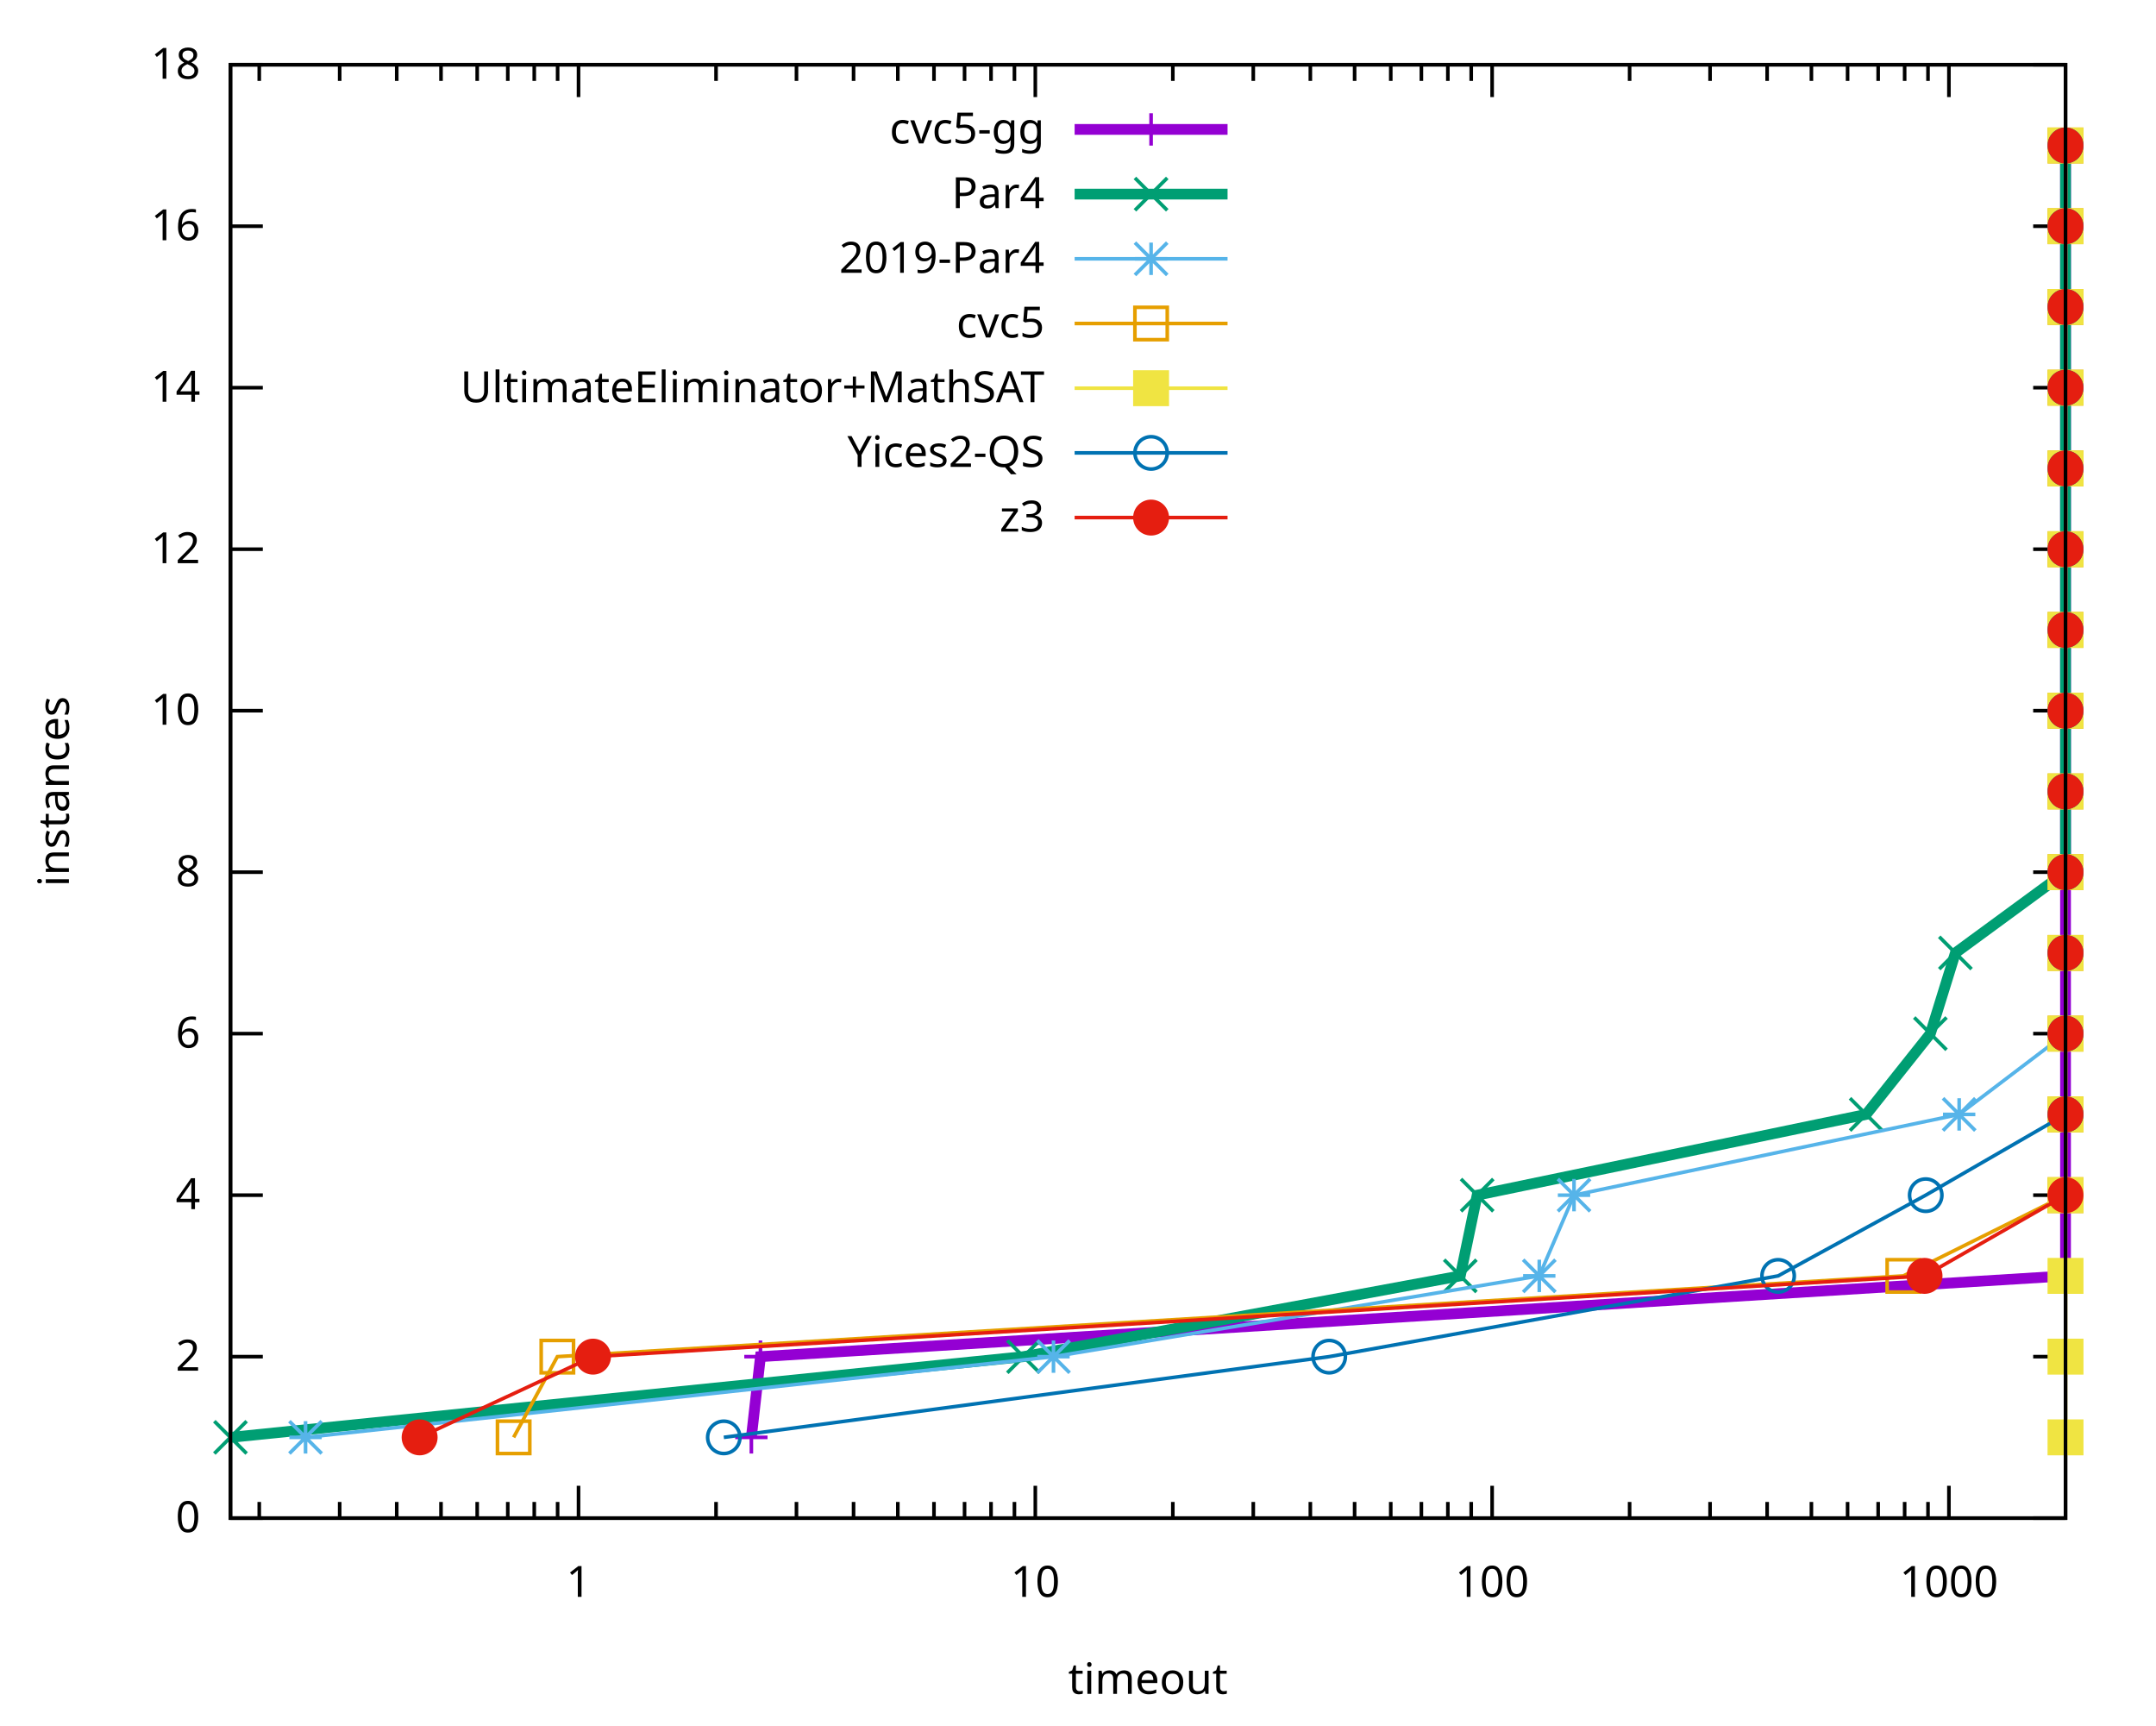
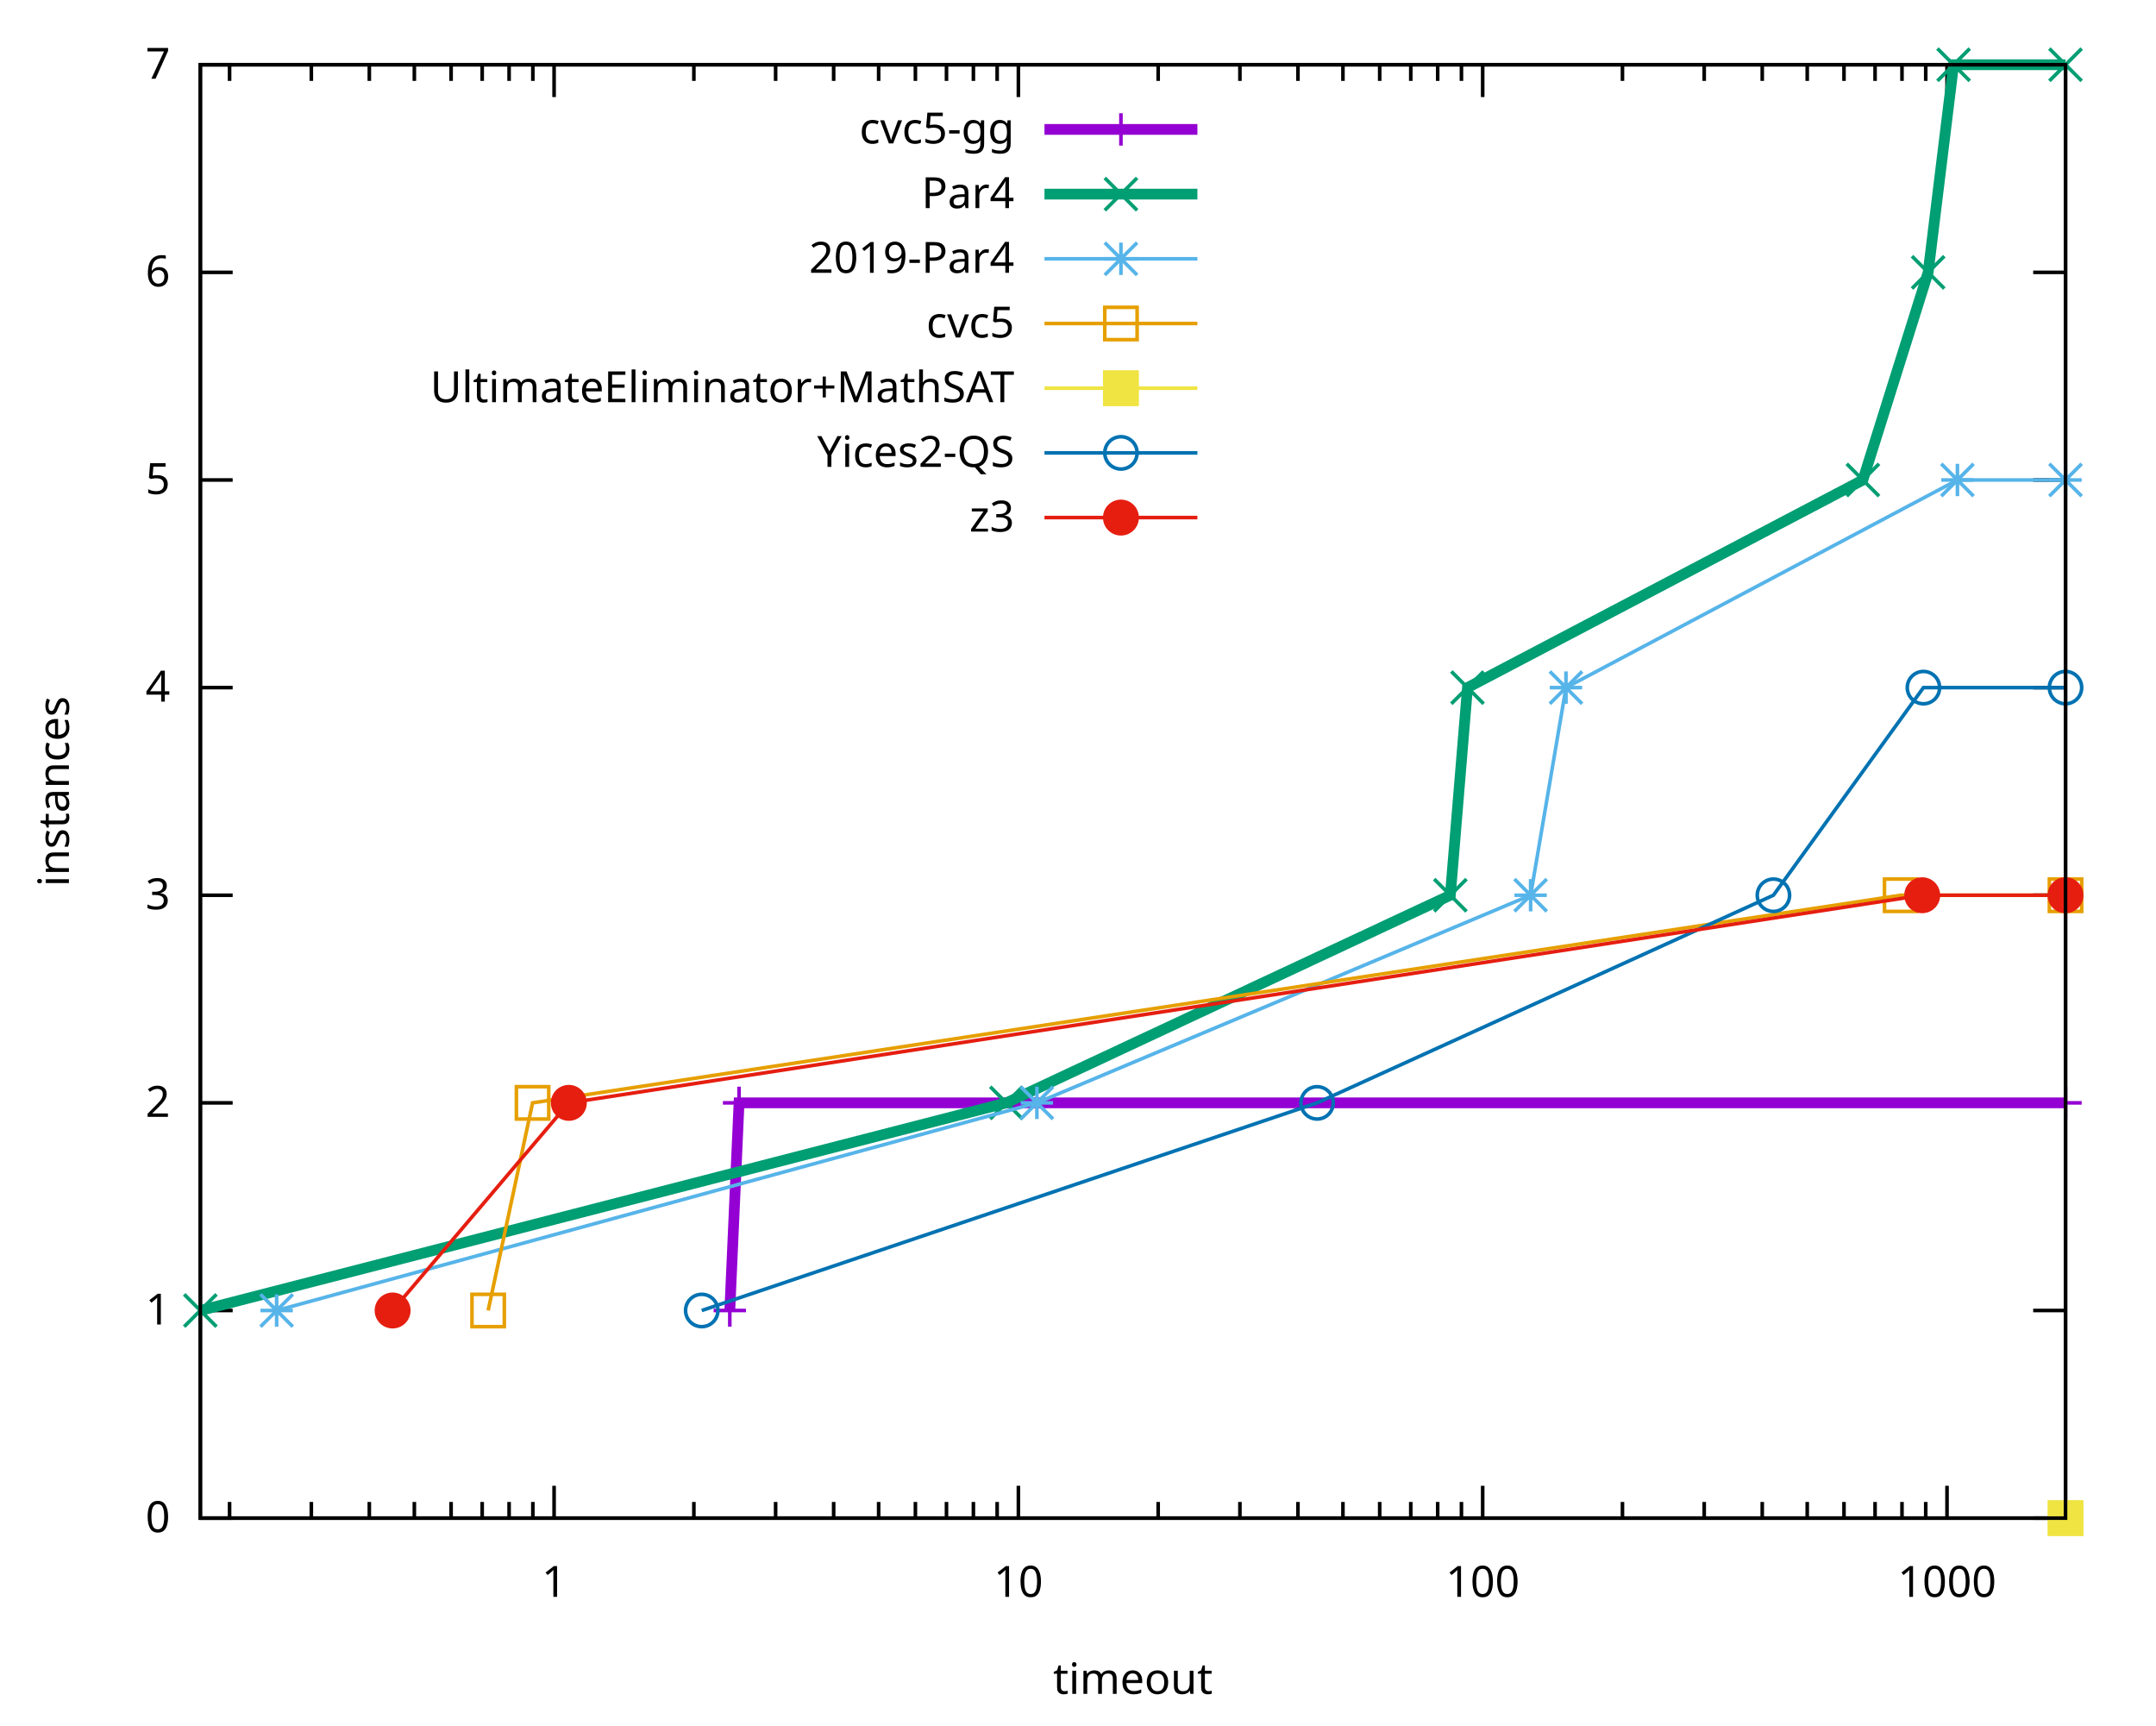
<svg xmlns="http://www.w3.org/2000/svg" xmlns:xlink="http://www.w3.org/1999/xlink" viewBox="0 0 600 480">
  <g id="gnuplot_canvas">
    <rect x="0" y="0" width="600" height="480" fill="none" />
    <defs>
      <circle id="gpDot" r="0.5" stroke-width="0.5" stroke="currentColor" />
      <path id="gpPt0" stroke-width="0.222" stroke="currentColor" d="M-1,0 h2 M0,-1 v2" />
      <path id="gpPt1" stroke-width="0.222" stroke="currentColor" d="M-1,-1 L1,1 M1,-1 L-1,1" />
      <path id="gpPt2" stroke-width="0.222" stroke="currentColor" d="M-1,0 L1,0 M0,-1 L0,1 M-1,-1 L1,1 M-1,1 L1,-1" />
      <rect id="gpPt3" stroke-width="0.222" stroke="currentColor" x="-1" y="-1" width="2" height="2" />
      <rect id="gpPt4" stroke-width="0.222" stroke="currentColor" fill="currentColor" x="-1" y="-1" width="2" height="2" />
      <circle id="gpPt5" stroke-width="0.222" stroke="currentColor" cx="0" cy="0" r="1" />
      <use xlink:href="#gpPt5" id="gpPt6" fill="currentColor" stroke="none" />
      <path id="gpPt7" stroke-width="0.222" stroke="currentColor" d="M0,-1.33 L-1.33,0.67 L1.33,0.67 z" />
      <use xlink:href="#gpPt7" id="gpPt8" fill="currentColor" stroke="none" />
      <use xlink:href="#gpPt7" id="gpPt9" stroke="currentColor" transform="rotate(180)" />
      <use xlink:href="#gpPt9" id="gpPt10" fill="currentColor" stroke="none" />
      <use xlink:href="#gpPt3" id="gpPt11" stroke="currentColor" transform="rotate(45)" />
      <use xlink:href="#gpPt11" id="gpPt12" fill="currentColor" stroke="none" />
      <path id="gpPt13" stroke-width="0.222" stroke="currentColor" d="M0,1.330 L1.265,0.411 L0.782,-1.067 L-0.782,-1.076 L-1.265,0.411 z" />
      <use xlink:href="#gpPt13" id="gpPt14" fill="currentColor" stroke="none" />
      <filter id="textbox" filterUnits="objectBoundingBox" x="0" y="0" height="1" width="1">
        <feFlood flood-color="white" flood-opacity="1" result="bgnd" />
        <feComposite in="SourceGraphic" in2="bgnd" operator="atop" />
      </filter>
      <filter id="greybox" filterUnits="objectBoundingBox" x="0" y="0" height="1" width="1">
        <feFlood flood-color="lightgrey" flood-opacity="1" result="grey" />
        <feComposite in="SourceGraphic" in2="grey" operator="atop" />
      </filter>
    </defs>
    <g fill="none" color="white" stroke="currentColor" stroke-width="1.00" stroke-linecap="butt" stroke-linejoin="miter">
</g>
    <g fill="none" color="black" stroke="currentColor" stroke-width="1.00" stroke-linecap="butt" stroke-linejoin="miter">
-       <path stroke="black" d="M64.14,422.40 L73.14,422.40 M574.82,422.40 L565.82,422.40  " />
-       <g transform="translate(55.75,426.30)" stroke="none" fill="black" font-family="Arvo" font-size="12.00" text-anchor="end">
+       <path stroke="black" d="M55.75,422.40 L64.75,422.40 M574.82,422.40 L565.82,422.40  " />
+       <g transform="translate(47.36,426.30)" stroke="none" fill="black" font-family="Arvo" font-size="12.00" text-anchor="end">
        <text>
          <tspan font-family="Arvo"> 0</tspan>
        </text>
      </g>
    </g>
    <g fill="none" color="black" stroke="currentColor" stroke-width="1.00" stroke-linecap="butt" stroke-linejoin="miter">
-       <path stroke="black" d="M64.14,377.47 L73.14,377.47 M574.82,377.47 L565.82,377.47  " />
-       <g transform="translate(55.75,381.37)" stroke="none" fill="black" font-family="Arvo" font-size="12.00" text-anchor="end">
+       <path stroke="black" d="M55.75,364.63 L64.75,364.63 M574.82,364.63 L565.82,364.63  " />
+       <g transform="translate(47.36,368.53)" stroke="none" fill="black" font-family="Arvo" font-size="12.00" text-anchor="end">
+         <text>
+           <tspan font-family="Arvo"> 1</tspan>
+         </text>
+       </g>
+     </g>
+     <g fill="none" color="black" stroke="currentColor" stroke-width="1.00" stroke-linecap="butt" stroke-linejoin="miter">
+       <path stroke="black" d="M55.75,306.86 L64.75,306.86 M574.82,306.86 L565.82,306.86  " />
+       <g transform="translate(47.36,310.76)" stroke="none" fill="black" font-family="Arvo" font-size="12.00" text-anchor="end">
        <text>
          <tspan font-family="Arvo"> 2</tspan>
        </text>
      </g>
    </g>
    <g fill="none" color="black" stroke="currentColor" stroke-width="1.00" stroke-linecap="butt" stroke-linejoin="miter">
-       <path stroke="black" d="M64.14,332.54 L73.14,332.54 M574.82,332.54 L565.82,332.54  " />
-       <g transform="translate(55.75,336.44)" stroke="none" fill="black" font-family="Arvo" font-size="12.00" text-anchor="end">
+       <path stroke="black" d="M55.75,249.09 L64.75,249.09 M574.82,249.09 L565.82,249.09  " />
+       <g transform="translate(47.36,252.99)" stroke="none" fill="black" font-family="Arvo" font-size="12.00" text-anchor="end">
+         <text>
+           <tspan font-family="Arvo"> 3</tspan>
+         </text>
+       </g>
+     </g>
+     <g fill="none" color="black" stroke="currentColor" stroke-width="1.00" stroke-linecap="butt" stroke-linejoin="miter">
+       <path stroke="black" d="M55.75,191.32 L64.75,191.32 M574.82,191.32 L565.82,191.32  " />
+       <g transform="translate(47.36,195.22)" stroke="none" fill="black" font-family="Arvo" font-size="12.00" text-anchor="end">
        <text>
          <tspan font-family="Arvo"> 4</tspan>
        </text>
      </g>
    </g>
    <g fill="none" color="black" stroke="currentColor" stroke-width="1.00" stroke-linecap="butt" stroke-linejoin="miter">
-       <path stroke="black" d="M64.14,287.60 L73.14,287.60 M574.82,287.60 L565.82,287.60  " />
-       <g transform="translate(55.75,291.50)" stroke="none" fill="black" font-family="Arvo" font-size="12.00" text-anchor="end">
+       <path stroke="black" d="M55.75,133.55 L64.75,133.55 M574.82,133.55 L565.82,133.55  " />
+       <g transform="translate(47.36,137.45)" stroke="none" fill="black" font-family="Arvo" font-size="12.00" text-anchor="end">
+         <text>
+           <tspan font-family="Arvo"> 5</tspan>
+         </text>
+       </g>
+     </g>
+     <g fill="none" color="black" stroke="currentColor" stroke-width="1.00" stroke-linecap="butt" stroke-linejoin="miter">
+       <path stroke="black" d="M55.75,75.78 L64.75,75.78 M574.82,75.78 L565.82,75.78  " />
+       <g transform="translate(47.36,79.68)" stroke="none" fill="black" font-family="Arvo" font-size="12.00" text-anchor="end">
        <text>
          <tspan font-family="Arvo"> 6</tspan>
        </text>
      </g>
    </g>
    <g fill="none" color="black" stroke="currentColor" stroke-width="1.00" stroke-linecap="butt" stroke-linejoin="miter">
-       <path stroke="black" d="M64.14,242.67 L73.14,242.67 M574.82,242.67 L565.82,242.67  " />
-       <g transform="translate(55.75,246.57)" stroke="none" fill="black" font-family="Arvo" font-size="12.00" text-anchor="end">
-         <text>
-           <tspan font-family="Arvo"> 8</tspan>
-         </text>
-       </g>
-     </g>
-     <g fill="none" color="black" stroke="currentColor" stroke-width="1.00" stroke-linecap="butt" stroke-linejoin="miter">
-       <path stroke="black" d="M64.14,197.74 L73.14,197.74 M574.82,197.74 L565.82,197.74  " />
-       <g transform="translate(55.75,201.64)" stroke="none" fill="black" font-family="Arvo" font-size="12.00" text-anchor="end">
+       <path stroke="black" d="M55.75,18.01 L64.75,18.01 M574.82,18.01 L565.82,18.01  " />
+       <g transform="translate(47.36,21.91)" stroke="none" fill="black" font-family="Arvo" font-size="12.00" text-anchor="end">
+         <text>
+           <tspan font-family="Arvo"> 7</tspan>
+         </text>
+       </g>
+     </g>
+     <g fill="none" color="black" stroke="currentColor" stroke-width="1.00" stroke-linecap="butt" stroke-linejoin="miter">
+       <path stroke="black" d="M63.89,422.40 L63.89,417.90 M63.89,18.01 L63.89,22.51 M86.64,422.40 L86.64,417.90 M86.64,18.01 L86.64,22.51   M102.78,422.40 L102.78,417.90 M102.78,18.01 L102.78,22.51 M115.31,422.40 L115.31,417.90 M115.31,18.01 L115.31,22.51   M125.54,422.40 L125.54,417.90 M125.54,18.01 L125.54,22.51 M134.19,422.40 L134.19,417.90 M134.19,18.01 L134.19,22.51   M141.68,422.40 L141.68,417.90 M141.68,18.01 L141.68,22.51 M148.29,422.40 L148.29,417.90 M148.29,18.01 L148.29,22.51   M154.20,422.40 L154.20,413.40 M154.20,18.01 L154.20,27.01  " />
+       <g transform="translate(154.20,444.30)" stroke="none" fill="black" font-family="Arvo" font-size="12.00" text-anchor="middle">
+         <text>
+           <tspan font-family="Arvo"> 1</tspan>
+         </text>
+       </g>
+     </g>
+     <g fill="none" color="black" stroke="currentColor" stroke-width="1.00" stroke-linecap="butt" stroke-linejoin="miter">
+       <path stroke="black" d="M193.10,422.40 L193.10,417.90 M193.10,18.01 L193.10,22.51 M215.85,422.40 L215.85,417.90 M215.85,18.01 L215.85,22.51   M232.00,422.40 L232.00,417.90 M232.00,18.01 L232.00,22.51 M244.52,422.40 L244.52,417.90 M244.52,18.01 L244.52,22.51   M254.75,422.40 L254.75,417.90 M254.75,18.01 L254.75,22.51 M263.40,422.40 L263.40,417.90 M263.40,18.01 L263.40,22.51   M270.89,422.40 L270.89,417.90 M270.89,18.01 L270.89,22.51 M277.50,422.40 L277.50,417.90 M277.50,18.01 L277.50,22.51   M283.41,422.40 L283.41,413.40 M283.41,18.01 L283.41,27.01  " />
+       <g transform="translate(283.41,444.30)" stroke="none" fill="black" font-family="Arvo" font-size="12.00" text-anchor="middle">
        <text>
          <tspan font-family="Arvo"> 10</tspan>
        </text>
      </g>
    </g>
    <g fill="none" color="black" stroke="currentColor" stroke-width="1.00" stroke-linecap="butt" stroke-linejoin="miter">
-       <path stroke="black" d="M64.14,152.81 L73.14,152.81 M574.82,152.81 L565.82,152.81  " />
-       <g transform="translate(55.75,156.71)" stroke="none" fill="black" font-family="Arvo" font-size="12.00" text-anchor="end">
-         <text>
-           <tspan font-family="Arvo"> 12</tspan>
-         </text>
-       </g>
-     </g>
-     <g fill="none" color="black" stroke="currentColor" stroke-width="1.00" stroke-linecap="butt" stroke-linejoin="miter">
-       <path stroke="black" d="M64.14,107.87 L73.14,107.87 M574.82,107.87 L565.82,107.87  " />
-       <g transform="translate(55.75,111.77)" stroke="none" fill="black" font-family="Arvo" font-size="12.00" text-anchor="end">
-         <text>
-           <tspan font-family="Arvo"> 14</tspan>
-         </text>
-       </g>
-     </g>
-     <g fill="none" color="black" stroke="currentColor" stroke-width="1.00" stroke-linecap="butt" stroke-linejoin="miter">
-       <path stroke="black" d="M64.14,62.94 L73.14,62.94 M574.82,62.94 L565.82,62.94  " />
-       <g transform="translate(55.75,66.84)" stroke="none" fill="black" font-family="Arvo" font-size="12.00" text-anchor="end">
-         <text>
-           <tspan font-family="Arvo"> 16</tspan>
-         </text>
-       </g>
-     </g>
-     <g fill="none" color="black" stroke="currentColor" stroke-width="1.00" stroke-linecap="butt" stroke-linejoin="miter">
-       <path stroke="black" d="M64.14,18.01 L73.14,18.01 M574.82,18.01 L565.82,18.01  " />
-       <g transform="translate(55.75,21.91)" stroke="none" fill="black" font-family="Arvo" font-size="12.00" text-anchor="end">
-         <text>
-           <tspan font-family="Arvo"> 18</tspan>
-         </text>
-       </g>
-     </g>
-     <g fill="none" color="black" stroke="currentColor" stroke-width="1.00" stroke-linecap="butt" stroke-linejoin="miter">
-       <path stroke="black" d="M72.15,422.40 L72.15,417.90 M72.15,18.01 L72.15,22.51 M94.53,422.40 L94.53,417.90 M94.53,18.01 L94.53,22.51   M110.41,422.40 L110.41,417.90 M110.41,18.01 L110.41,22.51 M122.73,422.40 L122.73,417.90 M122.73,18.01 L122.73,22.51   M132.80,422.40 L132.80,417.90 M132.80,18.01 L132.80,22.51 M141.31,422.40 L141.31,417.90 M141.31,18.01 L141.31,22.51   M148.68,422.40 L148.68,417.90 M148.68,18.01 L148.68,22.51 M155.18,422.40 L155.18,417.90 M155.18,18.01 L155.18,22.51   M161.00,422.40 L161.00,413.40 M161.00,18.01 L161.00,27.01  " />
-       <g transform="translate(161.00,444.30)" stroke="none" fill="black" font-family="Arvo" font-size="12.00" text-anchor="middle">
-         <text>
-           <tspan font-family="Arvo"> 1</tspan>
-         </text>
-       </g>
-     </g>
-     <g fill="none" color="black" stroke="currentColor" stroke-width="1.00" stroke-linecap="butt" stroke-linejoin="miter">
-       <path stroke="black" d="M199.27,422.40 L199.27,417.90 M199.27,18.01 L199.27,22.51 M221.65,422.40 L221.65,417.90 M221.65,18.01 L221.65,22.51   M237.54,422.40 L237.54,417.90 M237.54,18.01 L237.54,22.51 M249.86,422.40 L249.86,417.90 M249.86,18.01 L249.86,22.51   M259.92,422.40 L259.92,417.90 M259.92,18.01 L259.92,22.51 M268.43,422.40 L268.43,417.90 M268.43,18.01 L268.43,22.51   M275.80,422.40 L275.80,417.90 M275.80,18.01 L275.80,22.51 M282.31,422.40 L282.31,417.90 M282.31,18.01 L282.31,22.51   M288.12,422.40 L288.12,413.40 M288.12,18.01 L288.12,27.01  " />
-       <g transform="translate(288.12,444.30)" stroke="none" fill="black" font-family="Arvo" font-size="12.00" text-anchor="middle">
-         <text>
-           <tspan font-family="Arvo"> 10</tspan>
-         </text>
-       </g>
-     </g>
-     <g fill="none" color="black" stroke="currentColor" stroke-width="1.00" stroke-linecap="butt" stroke-linejoin="miter">
-       <path stroke="black" d="M326.39,422.40 L326.39,417.90 M326.39,18.01 L326.39,22.51 M348.78,422.40 L348.78,417.90 M348.78,18.01 L348.78,22.51   M364.66,422.40 L364.66,417.90 M364.66,18.01 L364.66,22.51 M376.98,422.40 L376.98,417.90 M376.98,18.01 L376.98,22.51   M387.04,422.40 L387.04,417.90 M387.04,18.01 L387.04,22.51 M395.56,422.40 L395.56,417.90 M395.56,18.01 L395.56,22.51   M402.93,422.40 L402.93,417.90 M402.93,18.01 L402.93,22.51 M409.43,422.40 L409.43,417.90 M409.43,18.01 L409.43,22.51   M415.25,422.40 L415.25,413.40 M415.25,18.01 L415.25,27.01  " />
-       <g transform="translate(415.25,444.30)" stroke="none" fill="black" font-family="Arvo" font-size="12.00" text-anchor="middle">
+       <path stroke="black" d="M322.31,422.40 L322.31,417.90 M322.31,18.01 L322.31,22.51 M345.06,422.40 L345.06,417.90 M345.06,18.01 L345.06,22.51   M361.21,422.40 L361.21,417.90 M361.21,18.01 L361.21,22.51 M373.73,422.40 L373.73,417.90 M373.73,18.01 L373.73,22.51   M383.96,422.40 L383.96,417.90 M383.96,18.01 L383.96,22.51 M392.61,422.40 L392.61,417.90 M392.61,18.01 L392.61,22.51   M400.10,422.40 L400.10,417.90 M400.10,18.01 L400.10,22.51 M406.71,422.40 L406.71,417.90 M406.71,18.01 L406.71,22.51   M412.62,422.40 L412.62,413.40 M412.62,18.01 L412.62,27.01  " />
+       <g transform="translate(412.62,444.30)" stroke="none" fill="black" font-family="Arvo" font-size="12.00" text-anchor="middle">
        <text>
          <tspan font-family="Arvo"> 100</tspan>
        </text>
      </g>
    </g>
    <g fill="none" color="black" stroke="currentColor" stroke-width="1.00" stroke-linecap="butt" stroke-linejoin="miter">
-       <path stroke="black" d="M453.51,422.40 L453.51,417.90 M453.51,18.01 L453.51,22.51 M475.90,422.40 L475.90,417.90 M475.90,18.01 L475.90,22.51   M491.78,422.40 L491.78,417.90 M491.78,18.01 L491.78,22.51 M504.10,422.40 L504.10,417.90 M504.10,18.01 L504.10,22.51   M514.17,422.40 L514.17,417.90 M514.17,18.01 L514.17,22.51 M522.68,422.40 L522.68,417.90 M522.68,18.01 L522.68,22.51   M530.05,422.40 L530.05,417.90 M530.05,18.01 L530.05,22.51 M536.55,422.40 L536.55,417.90 M536.55,18.01 L536.55,22.51   M542.37,422.40 L542.37,413.40 M542.37,18.01 L542.37,27.01  " />
-       <g transform="translate(542.37,444.30)" stroke="none" fill="black" font-family="Arvo" font-size="12.00" text-anchor="middle">
+       <path stroke="black" d="M451.52,422.40 L451.52,417.90 M451.52,18.01 L451.52,22.51 M474.27,422.40 L474.27,417.90 M474.27,18.01 L474.27,22.51   M490.42,422.40 L490.42,417.90 M490.42,18.01 L490.42,22.51 M502.94,422.40 L502.94,417.90 M502.94,18.01 L502.94,22.51   M513.17,422.40 L513.17,417.90 M513.17,18.01 L513.17,22.51 M521.82,422.40 L521.82,417.90 M521.82,18.01 L521.82,22.51   M529.31,422.40 L529.31,417.90 M529.31,18.01 L529.31,22.51 M535.92,422.40 L535.92,417.90 M535.92,18.01 L535.92,22.51   M541.84,422.40 L541.84,413.40 M541.84,18.01 L541.84,27.01  " />
+       <g transform="translate(541.84,444.30)" stroke="none" fill="black" font-family="Arvo" font-size="12.00" text-anchor="middle">
        <text>
          <tspan font-family="Arvo"> 1000</tspan>
        </text>
      </g>
    </g>
    <g fill="none" color="black" stroke="currentColor" stroke-width="1.00" stroke-linecap="butt" stroke-linejoin="miter">
</g>
    <g fill="none" color="black" stroke="currentColor" stroke-width="1.00" stroke-linecap="butt" stroke-linejoin="miter">
-       <path stroke="black" d="M64.14,18.01 L64.14,422.40 L574.82,422.40 L574.82,18.01 L64.14,18.01 Z  " />
+       <path stroke="black" d="M55.75,18.01 L55.75,422.40 L574.82,422.40 L574.82,18.01 L55.75,18.01 Z  " />
    </g>
    <g fill="none" color="black" stroke="currentColor" stroke-width="1.00" stroke-linecap="butt" stroke-linejoin="miter">
      <g transform="translate(19.18,220.21) rotate(270)" stroke="none" fill="black" font-family="Arvo" font-size="12.00" text-anchor="middle">
        <text>
          <tspan font-family="Arvo">instances</tspan>
        </text>
      </g>
    </g>
    <g fill="none" color="black" stroke="currentColor" stroke-width="1.00" stroke-linecap="butt" stroke-linejoin="miter">
-       <g transform="translate(319.48,471.30)" stroke="none" fill="black" font-family="Arvo" font-size="12.00" text-anchor="middle">
+       <g transform="translate(315.28,471.30)" stroke="none" fill="black" font-family="Arvo" font-size="12.00" text-anchor="middle">
        <text>
          <tspan font-family="Arvo">timeout</tspan>
        </text>
      </g>
    </g>
    <g fill="none" color="black" stroke="currentColor" stroke-width="1.00" stroke-linecap="butt" stroke-linejoin="miter">
</g>
    <g id="gnuplot_plot_1">
      <g fill="none" color="white" stroke="currentColor" stroke-width="3.00" stroke-linecap="butt" stroke-linejoin="miter">
</g>
      <g fill="none" color="black" stroke="currentColor" stroke-width="3.00" stroke-linecap="butt" stroke-linejoin="miter">
-         <g transform="translate(290.67,39.91)" stroke="none" fill="black" font-family="Arvo" font-size="12.00" text-anchor="end">
+         <g transform="translate(282.28,39.91)" stroke="none" fill="black" font-family="Arvo" font-size="12.00" text-anchor="end">
          <text>
            <tspan font-family="Arvo">cvc5-gg</tspan>
          </text>
        </g>
      </g>
      <g fill="none" color="black" stroke="currentColor" stroke-width="3.00" stroke-linecap="butt" stroke-linejoin="miter">
-         <path stroke="rgb(148,   0, 211)" d="M299.06,36.01 L341.62,36.01 M209.10,399.93 L211.63,377.47 L574.82,355.00 L574.82,332.54 L574.82,310.07 L574.82,287.60   L574.82,265.14 L574.82,242.67 L574.82,220.20 L574.82,197.74 L574.82,175.27 L574.82,152.81 L574.82,130.34 L574.82,107.87   L574.82,85.41 L574.82,62.94 L574.82,40.48  " />
-         <use xlink:href="#gpPt0" transform="translate(209.10,399.93) scale(4.50)" color="rgb(148,   0, 211)" />
-         <use xlink:href="#gpPt0" transform="translate(211.63,377.47) scale(4.50)" color="rgb(148,   0, 211)" />
-         <use xlink:href="#gpPt0" transform="translate(574.82,355.00) scale(4.50)" color="rgb(148,   0, 211)" />
-         <use xlink:href="#gpPt0" transform="translate(574.82,332.54) scale(4.50)" color="rgb(148,   0, 211)" />
-         <use xlink:href="#gpPt0" transform="translate(574.82,310.07) scale(4.50)" color="rgb(148,   0, 211)" />
-         <use xlink:href="#gpPt0" transform="translate(574.82,287.60) scale(4.50)" color="rgb(148,   0, 211)" />
-         <use xlink:href="#gpPt0" transform="translate(574.82,265.14) scale(4.50)" color="rgb(148,   0, 211)" />
-         <use xlink:href="#gpPt0" transform="translate(574.82,242.67) scale(4.50)" color="rgb(148,   0, 211)" />
-         <use xlink:href="#gpPt0" transform="translate(574.82,220.20) scale(4.50)" color="rgb(148,   0, 211)" />
-         <use xlink:href="#gpPt0" transform="translate(574.82,197.74) scale(4.50)" color="rgb(148,   0, 211)" />
-         <use xlink:href="#gpPt0" transform="translate(574.82,175.27) scale(4.50)" color="rgb(148,   0, 211)" />
-         <use xlink:href="#gpPt0" transform="translate(574.82,152.81) scale(4.50)" color="rgb(148,   0, 211)" />
-         <use xlink:href="#gpPt0" transform="translate(574.82,130.34) scale(4.50)" color="rgb(148,   0, 211)" />
-         <use xlink:href="#gpPt0" transform="translate(574.82,107.87) scale(4.50)" color="rgb(148,   0, 211)" />
-         <use xlink:href="#gpPt0" transform="translate(574.82,85.41) scale(4.50)" color="rgb(148,   0, 211)" />
-         <use xlink:href="#gpPt0" transform="translate(574.82,62.94) scale(4.50)" color="rgb(148,   0, 211)" />
-         <use xlink:href="#gpPt0" transform="translate(574.82,40.48) scale(4.50)" color="rgb(148,   0, 211)" />
-         <use xlink:href="#gpPt0" transform="translate(320.34,36.01) scale(4.50)" color="rgb(148,   0, 211)" />
+         <path stroke="rgb(148,   0, 211)" d="M290.67,36.01 L333.23,36.01 M203.10,364.63 L205.67,306.86 L574.82,306.86  " />
+         <use xlink:href="#gpPt0" transform="translate(203.10,364.63) scale(4.50)" color="rgb(148,   0, 211)" />
+         <use xlink:href="#gpPt0" transform="translate(205.67,306.86) scale(4.50)" color="rgb(148,   0, 211)" />
+         <use xlink:href="#gpPt0" transform="translate(574.82,306.86) scale(4.50)" color="rgb(148,   0, 211)" />
+         <use xlink:href="#gpPt0" transform="translate(311.95,36.01) scale(4.50)" color="rgb(148,   0, 211)" />
      </g>
    </g>
    <g id="gnuplot_plot_2">
      <g fill="none" color="black" stroke="currentColor" stroke-width="3.00" stroke-linecap="butt" stroke-linejoin="miter">
-         <g transform="translate(290.67,57.91)" stroke="none" fill="black" font-family="Arvo" font-size="12.00" text-anchor="end">
+         <g transform="translate(282.28,57.91)" stroke="none" fill="black" font-family="Arvo" font-size="12.00" text-anchor="end">
          <text>
            <tspan font-family="Arvo">Par4</tspan>
          </text>
        </g>
      </g>
      <g fill="none" color="black" stroke="currentColor" stroke-width="3.00" stroke-linecap="butt" stroke-linejoin="miter">
-         <path stroke="rgb(  0, 158, 115)" d="M299.06,54.01 L341.62,54.01 M64.14,399.93 L284.82,377.47 L406.39,355.00 L411.08,332.54 L519.34,310.07 L537.21,287.60   L544.17,265.14 L574.82,242.67 L574.82,220.20 L574.82,197.74 L574.82,175.27 L574.82,152.81 L574.82,130.34 L574.82,107.87   L574.82,85.41 L574.82,62.94 L574.82,40.48  " />
-         <use xlink:href="#gpPt1" transform="translate(64.14,399.93) scale(4.50)" color="rgb(  0, 158, 115)" />
-         <use xlink:href="#gpPt1" transform="translate(284.82,377.47) scale(4.50)" color="rgb(  0, 158, 115)" />
-         <use xlink:href="#gpPt1" transform="translate(406.39,355.00) scale(4.50)" color="rgb(  0, 158, 115)" />
-         <use xlink:href="#gpPt1" transform="translate(411.08,332.54) scale(4.50)" color="rgb(  0, 158, 115)" />
-         <use xlink:href="#gpPt1" transform="translate(519.34,310.07) scale(4.50)" color="rgb(  0, 158, 115)" />
-         <use xlink:href="#gpPt1" transform="translate(537.21,287.60) scale(4.50)" color="rgb(  0, 158, 115)" />
-         <use xlink:href="#gpPt1" transform="translate(544.17,265.14) scale(4.50)" color="rgb(  0, 158, 115)" />
-         <use xlink:href="#gpPt1" transform="translate(574.82,242.67) scale(4.50)" color="rgb(  0, 158, 115)" />
-         <use xlink:href="#gpPt1" transform="translate(574.82,220.20) scale(4.50)" color="rgb(  0, 158, 115)" />
-         <use xlink:href="#gpPt1" transform="translate(574.82,197.74) scale(4.50)" color="rgb(  0, 158, 115)" />
-         <use xlink:href="#gpPt1" transform="translate(574.82,175.27) scale(4.50)" color="rgb(  0, 158, 115)" />
-         <use xlink:href="#gpPt1" transform="translate(574.82,152.81) scale(4.50)" color="rgb(  0, 158, 115)" />
-         <use xlink:href="#gpPt1" transform="translate(574.82,130.34) scale(4.50)" color="rgb(  0, 158, 115)" />
-         <use xlink:href="#gpPt1" transform="translate(574.82,107.87) scale(4.50)" color="rgb(  0, 158, 115)" />
-         <use xlink:href="#gpPt1" transform="translate(574.82,85.41) scale(4.50)" color="rgb(  0, 158, 115)" />
-         <use xlink:href="#gpPt1" transform="translate(574.82,62.94) scale(4.50)" color="rgb(  0, 158, 115)" />
-         <use xlink:href="#gpPt1" transform="translate(574.82,40.48) scale(4.50)" color="rgb(  0, 158, 115)" />
-         <use xlink:href="#gpPt1" transform="translate(320.34,54.01) scale(4.50)" color="rgb(  0, 158, 115)" />
+         <path stroke="rgb(  0, 158, 115)" d="M290.67,54.01 L333.23,54.01 M55.75,364.63 L280.06,306.86 L403.62,249.09 L408.39,191.32 L518.43,133.55 L536.59,75.78   L543.67,18.01 L574.82,18.01  " />
+         <use xlink:href="#gpPt1" transform="translate(55.75,364.63) scale(4.50)" color="rgb(  0, 158, 115)" />
+         <use xlink:href="#gpPt1" transform="translate(280.06,306.86) scale(4.50)" color="rgb(  0, 158, 115)" />
+         <use xlink:href="#gpPt1" transform="translate(403.62,249.09) scale(4.50)" color="rgb(  0, 158, 115)" />
+         <use xlink:href="#gpPt1" transform="translate(408.39,191.32) scale(4.50)" color="rgb(  0, 158, 115)" />
+         <use xlink:href="#gpPt1" transform="translate(518.43,133.55) scale(4.50)" color="rgb(  0, 158, 115)" />
+         <use xlink:href="#gpPt1" transform="translate(536.59,75.78) scale(4.50)" color="rgb(  0, 158, 115)" />
+         <use xlink:href="#gpPt1" transform="translate(543.67,18.01) scale(4.50)" color="rgb(  0, 158, 115)" />
+         <use xlink:href="#gpPt1" transform="translate(574.82,18.01) scale(4.50)" color="rgb(  0, 158, 115)" />
+         <use xlink:href="#gpPt1" transform="translate(311.95,54.01) scale(4.50)" color="rgb(  0, 158, 115)" />
      </g>
    </g>
    <g id="gnuplot_plot_3">
      <g fill="none" color="white" stroke="rgb(  0, 158, 115)" stroke-width="1.00" stroke-linecap="butt" stroke-linejoin="miter">
</g>
      <g fill="none" color="black" stroke="currentColor" stroke-width="1.00" stroke-linecap="butt" stroke-linejoin="miter">
-         <g transform="translate(290.67,75.91)" stroke="none" fill="black" font-family="Arvo" font-size="12.00" text-anchor="end">
+         <g transform="translate(282.28,75.91)" stroke="none" fill="black" font-family="Arvo" font-size="12.00" text-anchor="end">
          <text>
            <tspan font-family="Arvo">2019-Par4</tspan>
          </text>
        </g>
      </g>
      <g fill="none" color="black" stroke="currentColor" stroke-width="1.00" stroke-linecap="butt" stroke-linejoin="miter">
-         <path stroke="rgb( 86, 180, 233)" d="M299.06,72.01 L341.62,72.01 M85.03,399.93 L293.18,377.47 L428.37,355.00 L438.04,332.54 L545.22,310.07 L574.82,287.60   L574.82,265.14 L574.82,242.67 L574.82,220.20 L574.82,197.74 L574.82,175.27 L574.82,152.81 L574.82,130.34 L574.82,107.87   L574.82,85.41 L574.82,62.94 L574.82,40.48  " />
-         <use xlink:href="#gpPt2" transform="translate(85.03,399.93) scale(4.50)" color="rgb( 86, 180, 233)" />
-         <use xlink:href="#gpPt2" transform="translate(293.18,377.47) scale(4.50)" color="rgb( 86, 180, 233)" />
-         <use xlink:href="#gpPt2" transform="translate(428.37,355.00) scale(4.50)" color="rgb( 86, 180, 233)" />
-         <use xlink:href="#gpPt2" transform="translate(438.04,332.54) scale(4.50)" color="rgb( 86, 180, 233)" />
-         <use xlink:href="#gpPt2" transform="translate(545.22,310.07) scale(4.50)" color="rgb( 86, 180, 233)" />
-         <use xlink:href="#gpPt2" transform="translate(574.82,287.60) scale(4.50)" color="rgb( 86, 180, 233)" />
-         <use xlink:href="#gpPt2" transform="translate(574.82,265.14) scale(4.50)" color="rgb( 86, 180, 233)" />
-         <use xlink:href="#gpPt2" transform="translate(574.82,242.67) scale(4.50)" color="rgb( 86, 180, 233)" />
-         <use xlink:href="#gpPt2" transform="translate(574.82,220.20) scale(4.50)" color="rgb( 86, 180, 233)" />
-         <use xlink:href="#gpPt2" transform="translate(574.82,197.74) scale(4.50)" color="rgb( 86, 180, 233)" />
-         <use xlink:href="#gpPt2" transform="translate(574.82,175.27) scale(4.50)" color="rgb( 86, 180, 233)" />
-         <use xlink:href="#gpPt2" transform="translate(574.82,152.81) scale(4.50)" color="rgb( 86, 180, 233)" />
-         <use xlink:href="#gpPt2" transform="translate(574.82,130.34) scale(4.50)" color="rgb( 86, 180, 233)" />
-         <use xlink:href="#gpPt2" transform="translate(574.82,107.87) scale(4.50)" color="rgb( 86, 180, 233)" />
-         <use xlink:href="#gpPt2" transform="translate(574.82,85.41) scale(4.50)" color="rgb( 86, 180, 233)" />
-         <use xlink:href="#gpPt2" transform="translate(574.82,62.94) scale(4.50)" color="rgb( 86, 180, 233)" />
-         <use xlink:href="#gpPt2" transform="translate(574.82,40.48) scale(4.50)" color="rgb( 86, 180, 233)" />
-         <use xlink:href="#gpPt2" transform="translate(320.34,72.01) scale(4.50)" color="rgb( 86, 180, 233)" />
+         <path stroke="rgb( 86, 180, 233)" d="M290.67,72.01 L333.23,72.01 M76.99,364.63 L288.56,306.86 L425.96,249.09 L435.80,191.32 L544.74,133.55 L574.82,133.55    " />
+         <use xlink:href="#gpPt2" transform="translate(76.99,364.63) scale(4.50)" color="rgb( 86, 180, 233)" />
+         <use xlink:href="#gpPt2" transform="translate(288.56,306.86) scale(4.50)" color="rgb( 86, 180, 233)" />
+         <use xlink:href="#gpPt2" transform="translate(425.96,249.09) scale(4.50)" color="rgb( 86, 180, 233)" />
+         <use xlink:href="#gpPt2" transform="translate(435.80,191.32) scale(4.50)" color="rgb( 86, 180, 233)" />
+         <use xlink:href="#gpPt2" transform="translate(544.74,133.55) scale(4.50)" color="rgb( 86, 180, 233)" />
+         <use xlink:href="#gpPt2" transform="translate(574.82,133.55) scale(4.50)" color="rgb( 86, 180, 233)" />
+         <use xlink:href="#gpPt2" transform="translate(311.95,72.01) scale(4.50)" color="rgb( 86, 180, 233)" />
      </g>
    </g>
    <g id="gnuplot_plot_4">
      <g fill="none" color="black" stroke="currentColor" stroke-width="1.00" stroke-linecap="butt" stroke-linejoin="miter">
-         <g transform="translate(290.67,93.91)" stroke="none" fill="black" font-family="Arvo" font-size="12.00" text-anchor="end">
+         <g transform="translate(282.28,93.91)" stroke="none" fill="black" font-family="Arvo" font-size="12.00" text-anchor="end">
          <text>
            <tspan font-family="Arvo">cvc5</tspan>
          </text>
        </g>
      </g>
      <g fill="none" color="black" stroke="currentColor" stroke-width="1.00" stroke-linecap="butt" stroke-linejoin="miter">
-         <path stroke="rgb(230, 159,   0)" d="M299.06,90.01 L341.62,90.01 M142.94,399.93 L155.11,377.47 L529.68,355.00 L574.82,332.54 L574.82,310.07 L574.82,287.60   L574.82,265.14 L574.82,242.67 L574.82,220.20 L574.82,197.74 L574.82,175.27 L574.82,152.81 L574.82,130.34 L574.82,107.87   L574.82,85.41 L574.82,62.94 L574.82,40.48  " />
-         <use xlink:href="#gpPt3" transform="translate(142.94,399.93) scale(4.50)" color="rgb(230, 159,   0)" />
-         <use xlink:href="#gpPt3" transform="translate(155.11,377.47) scale(4.50)" color="rgb(230, 159,   0)" />
-         <use xlink:href="#gpPt3" transform="translate(529.68,355.00) scale(4.50)" color="rgb(230, 159,   0)" />
-         <use xlink:href="#gpPt3" transform="translate(574.82,332.54) scale(4.50)" color="rgb(230, 159,   0)" />
-         <use xlink:href="#gpPt3" transform="translate(574.82,310.07) scale(4.50)" color="rgb(230, 159,   0)" />
-         <use xlink:href="#gpPt3" transform="translate(574.82,287.60) scale(4.50)" color="rgb(230, 159,   0)" />
-         <use xlink:href="#gpPt3" transform="translate(574.82,265.14) scale(4.50)" color="rgb(230, 159,   0)" />
-         <use xlink:href="#gpPt3" transform="translate(574.82,242.67) scale(4.50)" color="rgb(230, 159,   0)" />
-         <use xlink:href="#gpPt3" transform="translate(574.82,220.20) scale(4.50)" color="rgb(230, 159,   0)" />
-         <use xlink:href="#gpPt3" transform="translate(574.82,197.74) scale(4.50)" color="rgb(230, 159,   0)" />
-         <use xlink:href="#gpPt3" transform="translate(574.82,175.27) scale(4.50)" color="rgb(230, 159,   0)" />
-         <use xlink:href="#gpPt3" transform="translate(574.82,152.81) scale(4.50)" color="rgb(230, 159,   0)" />
-         <use xlink:href="#gpPt3" transform="translate(574.82,130.34) scale(4.50)" color="rgb(230, 159,   0)" />
-         <use xlink:href="#gpPt3" transform="translate(574.82,107.87) scale(4.50)" color="rgb(230, 159,   0)" />
-         <use xlink:href="#gpPt3" transform="translate(574.82,85.41) scale(4.50)" color="rgb(230, 159,   0)" />
-         <use xlink:href="#gpPt3" transform="translate(574.82,62.94) scale(4.50)" color="rgb(230, 159,   0)" />
-         <use xlink:href="#gpPt3" transform="translate(574.82,40.48) scale(4.50)" color="rgb(230, 159,   0)" />
-         <use xlink:href="#gpPt3" transform="translate(320.34,90.01) scale(4.50)" color="rgb(230, 159,   0)" />
+         <path stroke="rgb(230, 159,   0)" d="M290.67,90.01 L333.23,90.01 M135.85,364.63 L148.21,306.86 L528.94,249.09 L574.82,249.09  " />
+         <use xlink:href="#gpPt3" transform="translate(135.85,364.63) scale(4.50)" color="rgb(230, 159,   0)" />
+         <use xlink:href="#gpPt3" transform="translate(148.21,306.86) scale(4.50)" color="rgb(230, 159,   0)" />
+         <use xlink:href="#gpPt3" transform="translate(528.94,249.09) scale(4.50)" color="rgb(230, 159,   0)" />
+         <use xlink:href="#gpPt3" transform="translate(574.82,249.09) scale(4.50)" color="rgb(230, 159,   0)" />
+         <use xlink:href="#gpPt3" transform="translate(311.95,90.01) scale(4.50)" color="rgb(230, 159,   0)" />
      </g>
    </g>
    <g id="gnuplot_plot_5">
      <g fill="none" color="black" stroke="currentColor" stroke-width="1.00" stroke-linecap="butt" stroke-linejoin="miter">
-         <g transform="translate(290.67,111.91)" stroke="none" fill="black" font-family="Arvo" font-size="12.00" text-anchor="end">
+         <g transform="translate(282.28,111.91)" stroke="none" fill="black" font-family="Arvo" font-size="12.00" text-anchor="end">
          <text>
            <tspan font-family="Arvo">UltimateEliminator+MathSAT</tspan>
          </text>
        </g>
      </g>
      <g fill="none" color="black" stroke="currentColor" stroke-width="1.00" stroke-linecap="butt" stroke-linejoin="miter">
-         <path stroke="rgb(240, 228,  66)" d="M299.06,108.01 L341.62,108.01 M574.82,399.93 L574.82,377.47 L574.82,355.00 L574.82,332.54 L574.82,310.07 L574.82,287.60   L574.82,265.14 L574.82,242.67 L574.82,220.20 L574.82,197.74 L574.82,175.27 L574.82,152.81 L574.82,130.34 L574.82,107.87   L574.82,85.41 L574.82,62.94 L574.82,40.48  " />
-         <use xlink:href="#gpPt4" transform="translate(574.82,399.93) scale(4.50)" color="rgb(240, 228,  66)" />
-         <use xlink:href="#gpPt4" transform="translate(574.82,377.47) scale(4.50)" color="rgb(240, 228,  66)" />
-         <use xlink:href="#gpPt4" transform="translate(574.82,355.00) scale(4.50)" color="rgb(240, 228,  66)" />
-         <use xlink:href="#gpPt4" transform="translate(574.82,332.54) scale(4.50)" color="rgb(240, 228,  66)" />
-         <use xlink:href="#gpPt4" transform="translate(574.82,310.07) scale(4.50)" color="rgb(240, 228,  66)" />
-         <use xlink:href="#gpPt4" transform="translate(574.82,287.60) scale(4.50)" color="rgb(240, 228,  66)" />
-         <use xlink:href="#gpPt4" transform="translate(574.82,265.14) scale(4.50)" color="rgb(240, 228,  66)" />
-         <use xlink:href="#gpPt4" transform="translate(574.82,242.67) scale(4.50)" color="rgb(240, 228,  66)" />
-         <use xlink:href="#gpPt4" transform="translate(574.82,220.20) scale(4.50)" color="rgb(240, 228,  66)" />
-         <use xlink:href="#gpPt4" transform="translate(574.82,197.74) scale(4.50)" color="rgb(240, 228,  66)" />
-         <use xlink:href="#gpPt4" transform="translate(574.82,175.27) scale(4.50)" color="rgb(240, 228,  66)" />
-         <use xlink:href="#gpPt4" transform="translate(574.82,152.81) scale(4.50)" color="rgb(240, 228,  66)" />
-         <use xlink:href="#gpPt4" transform="translate(574.82,130.34) scale(4.50)" color="rgb(240, 228,  66)" />
-         <use xlink:href="#gpPt4" transform="translate(574.82,107.87) scale(4.50)" color="rgb(240, 228,  66)" />
-         <use xlink:href="#gpPt4" transform="translate(574.82,85.41) scale(4.50)" color="rgb(240, 228,  66)" />
-         <use xlink:href="#gpPt4" transform="translate(574.82,62.94) scale(4.50)" color="rgb(240, 228,  66)" />
-         <use xlink:href="#gpPt4" transform="translate(574.82,40.48) scale(4.50)" color="rgb(240, 228,  66)" />
-         <use xlink:href="#gpPt4" transform="translate(320.34,108.01) scale(4.50)" color="rgb(240, 228,  66)" />
+         <path stroke="rgb(240, 228,  66)" d="M290.67,108.01 L333.23,108.01 M574.82,422.40  " />
+         <use xlink:href="#gpPt4" transform="translate(574.82,422.40) scale(4.50)" color="rgb(240, 228,  66)" />
+         <use xlink:href="#gpPt4" transform="translate(311.95,108.01) scale(4.50)" color="rgb(240, 228,  66)" />
      </g>
    </g>
    <g id="gnuplot_plot_6">
      <g fill="none" color="black" stroke="currentColor" stroke-width="1.00" stroke-linecap="butt" stroke-linejoin="miter">
-         <g transform="translate(290.67,129.91)" stroke="none" fill="black" font-family="Arvo" font-size="12.00" text-anchor="end">
+         <g transform="translate(282.28,129.91)" stroke="none" fill="black" font-family="Arvo" font-size="12.00" text-anchor="end">
          <text>
            <tspan font-family="Arvo">Yices2-QS</tspan>
          </text>
        </g>
      </g>
      <g fill="none" color="black" stroke="currentColor" stroke-width="1.00" stroke-linecap="butt" stroke-linejoin="miter">
-         <path stroke="rgb(  0, 114, 178)" d="M299.06,126.01 L341.62,126.01 M201.43,399.93 L369.91,377.47 L494.84,355.00 L535.92,332.54 L574.82,310.07 L574.82,287.60   L574.82,265.14 L574.82,242.67 L574.82,220.20 L574.82,197.74 L574.82,175.27 L574.82,152.81 L574.82,130.34 L574.82,107.87   L574.82,85.41 L574.82,62.94 L574.82,40.48  " />
-         <use xlink:href="#gpPt5" transform="translate(201.43,399.93) scale(4.50)" color="rgb(  0, 114, 178)" />
-         <use xlink:href="#gpPt5" transform="translate(369.91,377.47) scale(4.50)" color="rgb(  0, 114, 178)" />
-         <use xlink:href="#gpPt5" transform="translate(494.84,355.00) scale(4.50)" color="rgb(  0, 114, 178)" />
-         <use xlink:href="#gpPt5" transform="translate(535.92,332.54) scale(4.50)" color="rgb(  0, 114, 178)" />
-         <use xlink:href="#gpPt5" transform="translate(574.82,310.07) scale(4.50)" color="rgb(  0, 114, 178)" />
-         <use xlink:href="#gpPt5" transform="translate(574.82,287.60) scale(4.50)" color="rgb(  0, 114, 178)" />
-         <use xlink:href="#gpPt5" transform="translate(574.82,265.14) scale(4.50)" color="rgb(  0, 114, 178)" />
-         <use xlink:href="#gpPt5" transform="translate(574.82,242.67) scale(4.50)" color="rgb(  0, 114, 178)" />
-         <use xlink:href="#gpPt5" transform="translate(574.82,220.20) scale(4.50)" color="rgb(  0, 114, 178)" />
-         <use xlink:href="#gpPt5" transform="translate(574.82,197.74) scale(4.50)" color="rgb(  0, 114, 178)" />
-         <use xlink:href="#gpPt5" transform="translate(574.82,175.27) scale(4.50)" color="rgb(  0, 114, 178)" />
-         <use xlink:href="#gpPt5" transform="translate(574.82,152.81) scale(4.50)" color="rgb(  0, 114, 178)" />
-         <use xlink:href="#gpPt5" transform="translate(574.82,130.34) scale(4.50)" color="rgb(  0, 114, 178)" />
-         <use xlink:href="#gpPt5" transform="translate(574.82,107.87) scale(4.50)" color="rgb(  0, 114, 178)" />
-         <use xlink:href="#gpPt5" transform="translate(574.82,85.41) scale(4.50)" color="rgb(  0, 114, 178)" />
-         <use xlink:href="#gpPt5" transform="translate(574.82,62.94) scale(4.50)" color="rgb(  0, 114, 178)" />
-         <use xlink:href="#gpPt5" transform="translate(574.82,40.48) scale(4.50)" color="rgb(  0, 114, 178)" />
-         <use xlink:href="#gpPt5" transform="translate(320.34,126.01) scale(4.50)" color="rgb(  0, 114, 178)" />
+         <path stroke="rgb(  0, 114, 178)" d="M290.67,126.01 L333.23,126.01 M195.29,364.63 L366.54,306.86 L493.53,249.09 L535.28,191.32 L574.82,191.32  " />
+         <use xlink:href="#gpPt5" transform="translate(195.29,364.63) scale(4.50)" color="rgb(  0, 114, 178)" />
+         <use xlink:href="#gpPt5" transform="translate(366.54,306.86) scale(4.50)" color="rgb(  0, 114, 178)" />
+         <use xlink:href="#gpPt5" transform="translate(493.53,249.09) scale(4.50)" color="rgb(  0, 114, 178)" />
+         <use xlink:href="#gpPt5" transform="translate(535.28,191.32) scale(4.50)" color="rgb(  0, 114, 178)" />
+         <use xlink:href="#gpPt5" transform="translate(574.82,191.32) scale(4.50)" color="rgb(  0, 114, 178)" />
+         <use xlink:href="#gpPt5" transform="translate(311.95,126.01) scale(4.50)" color="rgb(  0, 114, 178)" />
      </g>
    </g>
    <g id="gnuplot_plot_7">
      <g fill="none" color="black" stroke="currentColor" stroke-width="1.00" stroke-linecap="butt" stroke-linejoin="miter">
-         <g transform="translate(290.67,147.91)" stroke="none" fill="black" font-family="Arvo" font-size="12.00" text-anchor="end">
+         <g transform="translate(282.28,147.91)" stroke="none" fill="black" font-family="Arvo" font-size="12.00" text-anchor="end">
          <text>
            <tspan font-family="Arvo">z3</tspan>
          </text>
        </g>
      </g>
      <g fill="none" color="black" stroke="currentColor" stroke-width="1.00" stroke-linecap="butt" stroke-linejoin="miter">
-         <path stroke="rgb(229,  30,  16)" d="M299.06,144.01 L341.62,144.01 M116.78,399.93 L165.03,377.47 L535.58,355.00 L574.82,332.54 L574.82,310.07 L574.82,287.60   L574.82,265.14 L574.82,242.67 L574.82,220.20 L574.82,197.74 L574.82,175.27 L574.82,152.81 L574.82,130.34 L574.82,107.87   L574.82,85.41 L574.82,62.94 L574.82,40.48  " />
-         <use xlink:href="#gpPt6" transform="translate(116.78,399.93) scale(4.50)" color="rgb(229,  30,  16)" />
-         <use xlink:href="#gpPt6" transform="translate(165.03,377.47) scale(4.50)" color="rgb(229,  30,  16)" />
-         <use xlink:href="#gpPt6" transform="translate(535.58,355.00) scale(4.50)" color="rgb(229,  30,  16)" />
-         <use xlink:href="#gpPt6" transform="translate(574.82,332.54) scale(4.50)" color="rgb(229,  30,  16)" />
-         <use xlink:href="#gpPt6" transform="translate(574.82,310.07) scale(4.50)" color="rgb(229,  30,  16)" />
-         <use xlink:href="#gpPt6" transform="translate(574.82,287.60) scale(4.50)" color="rgb(229,  30,  16)" />
-         <use xlink:href="#gpPt6" transform="translate(574.82,265.14) scale(4.50)" color="rgb(229,  30,  16)" />
-         <use xlink:href="#gpPt6" transform="translate(574.82,242.67) scale(4.50)" color="rgb(229,  30,  16)" />
-         <use xlink:href="#gpPt6" transform="translate(574.82,220.20) scale(4.50)" color="rgb(229,  30,  16)" />
-         <use xlink:href="#gpPt6" transform="translate(574.82,197.74) scale(4.50)" color="rgb(229,  30,  16)" />
-         <use xlink:href="#gpPt6" transform="translate(574.82,175.27) scale(4.50)" color="rgb(229,  30,  16)" />
-         <use xlink:href="#gpPt6" transform="translate(574.82,152.81) scale(4.50)" color="rgb(229,  30,  16)" />
-         <use xlink:href="#gpPt6" transform="translate(574.82,130.34) scale(4.50)" color="rgb(229,  30,  16)" />
-         <use xlink:href="#gpPt6" transform="translate(574.82,107.87) scale(4.50)" color="rgb(229,  30,  16)" />
-         <use xlink:href="#gpPt6" transform="translate(574.82,85.41) scale(4.50)" color="rgb(229,  30,  16)" />
-         <use xlink:href="#gpPt6" transform="translate(574.82,62.94) scale(4.50)" color="rgb(229,  30,  16)" />
-         <use xlink:href="#gpPt6" transform="translate(574.82,40.48) scale(4.50)" color="rgb(229,  30,  16)" />
-         <use xlink:href="#gpPt6" transform="translate(320.34,144.01) scale(4.50)" color="rgb(229,  30,  16)" />
+         <path stroke="rgb(229,  30,  16)" d="M290.67,144.01 L333.23,144.01 M109.26,364.63 L158.30,306.86 L534.94,249.09 L574.82,249.09  " />
+         <use xlink:href="#gpPt6" transform="translate(109.26,364.63) scale(4.50)" color="rgb(229,  30,  16)" />
+         <use xlink:href="#gpPt6" transform="translate(158.30,306.86) scale(4.50)" color="rgb(229,  30,  16)" />
+         <use xlink:href="#gpPt6" transform="translate(534.94,249.09) scale(4.50)" color="rgb(229,  30,  16)" />
+         <use xlink:href="#gpPt6" transform="translate(574.82,249.09) scale(4.50)" color="rgb(229,  30,  16)" />
+         <use xlink:href="#gpPt6" transform="translate(311.95,144.01) scale(4.50)" color="rgb(229,  30,  16)" />
      </g>
    </g>
    <g fill="none" color="white" stroke="rgb(229,  30,  16)" stroke-width="2.00" stroke-linecap="butt" stroke-linejoin="miter">
</g>
    <g fill="none" color="black" stroke="currentColor" stroke-width="2.00" stroke-linecap="butt" stroke-linejoin="miter">
</g>
    <g fill="none" color="black" stroke="black" stroke-width="1.00" stroke-linecap="butt" stroke-linejoin="miter">
</g>
    <g fill="none" color="black" stroke="currentColor" stroke-width="1.00" stroke-linecap="butt" stroke-linejoin="miter">
-       <path stroke="black" d="M64.14,18.01 L64.14,422.40 L574.82,422.40 L574.82,18.01 L64.14,18.01 Z  " />
+       <path stroke="black" d="M55.75,18.01 L55.75,422.40 L574.82,422.40 L574.82,18.01 L55.75,18.01 Z  " />
    </g>
    <g fill="none" color="black" stroke="currentColor" stroke-width="1.00" stroke-linecap="butt" stroke-linejoin="miter">
</g>
  </g>
</svg>
